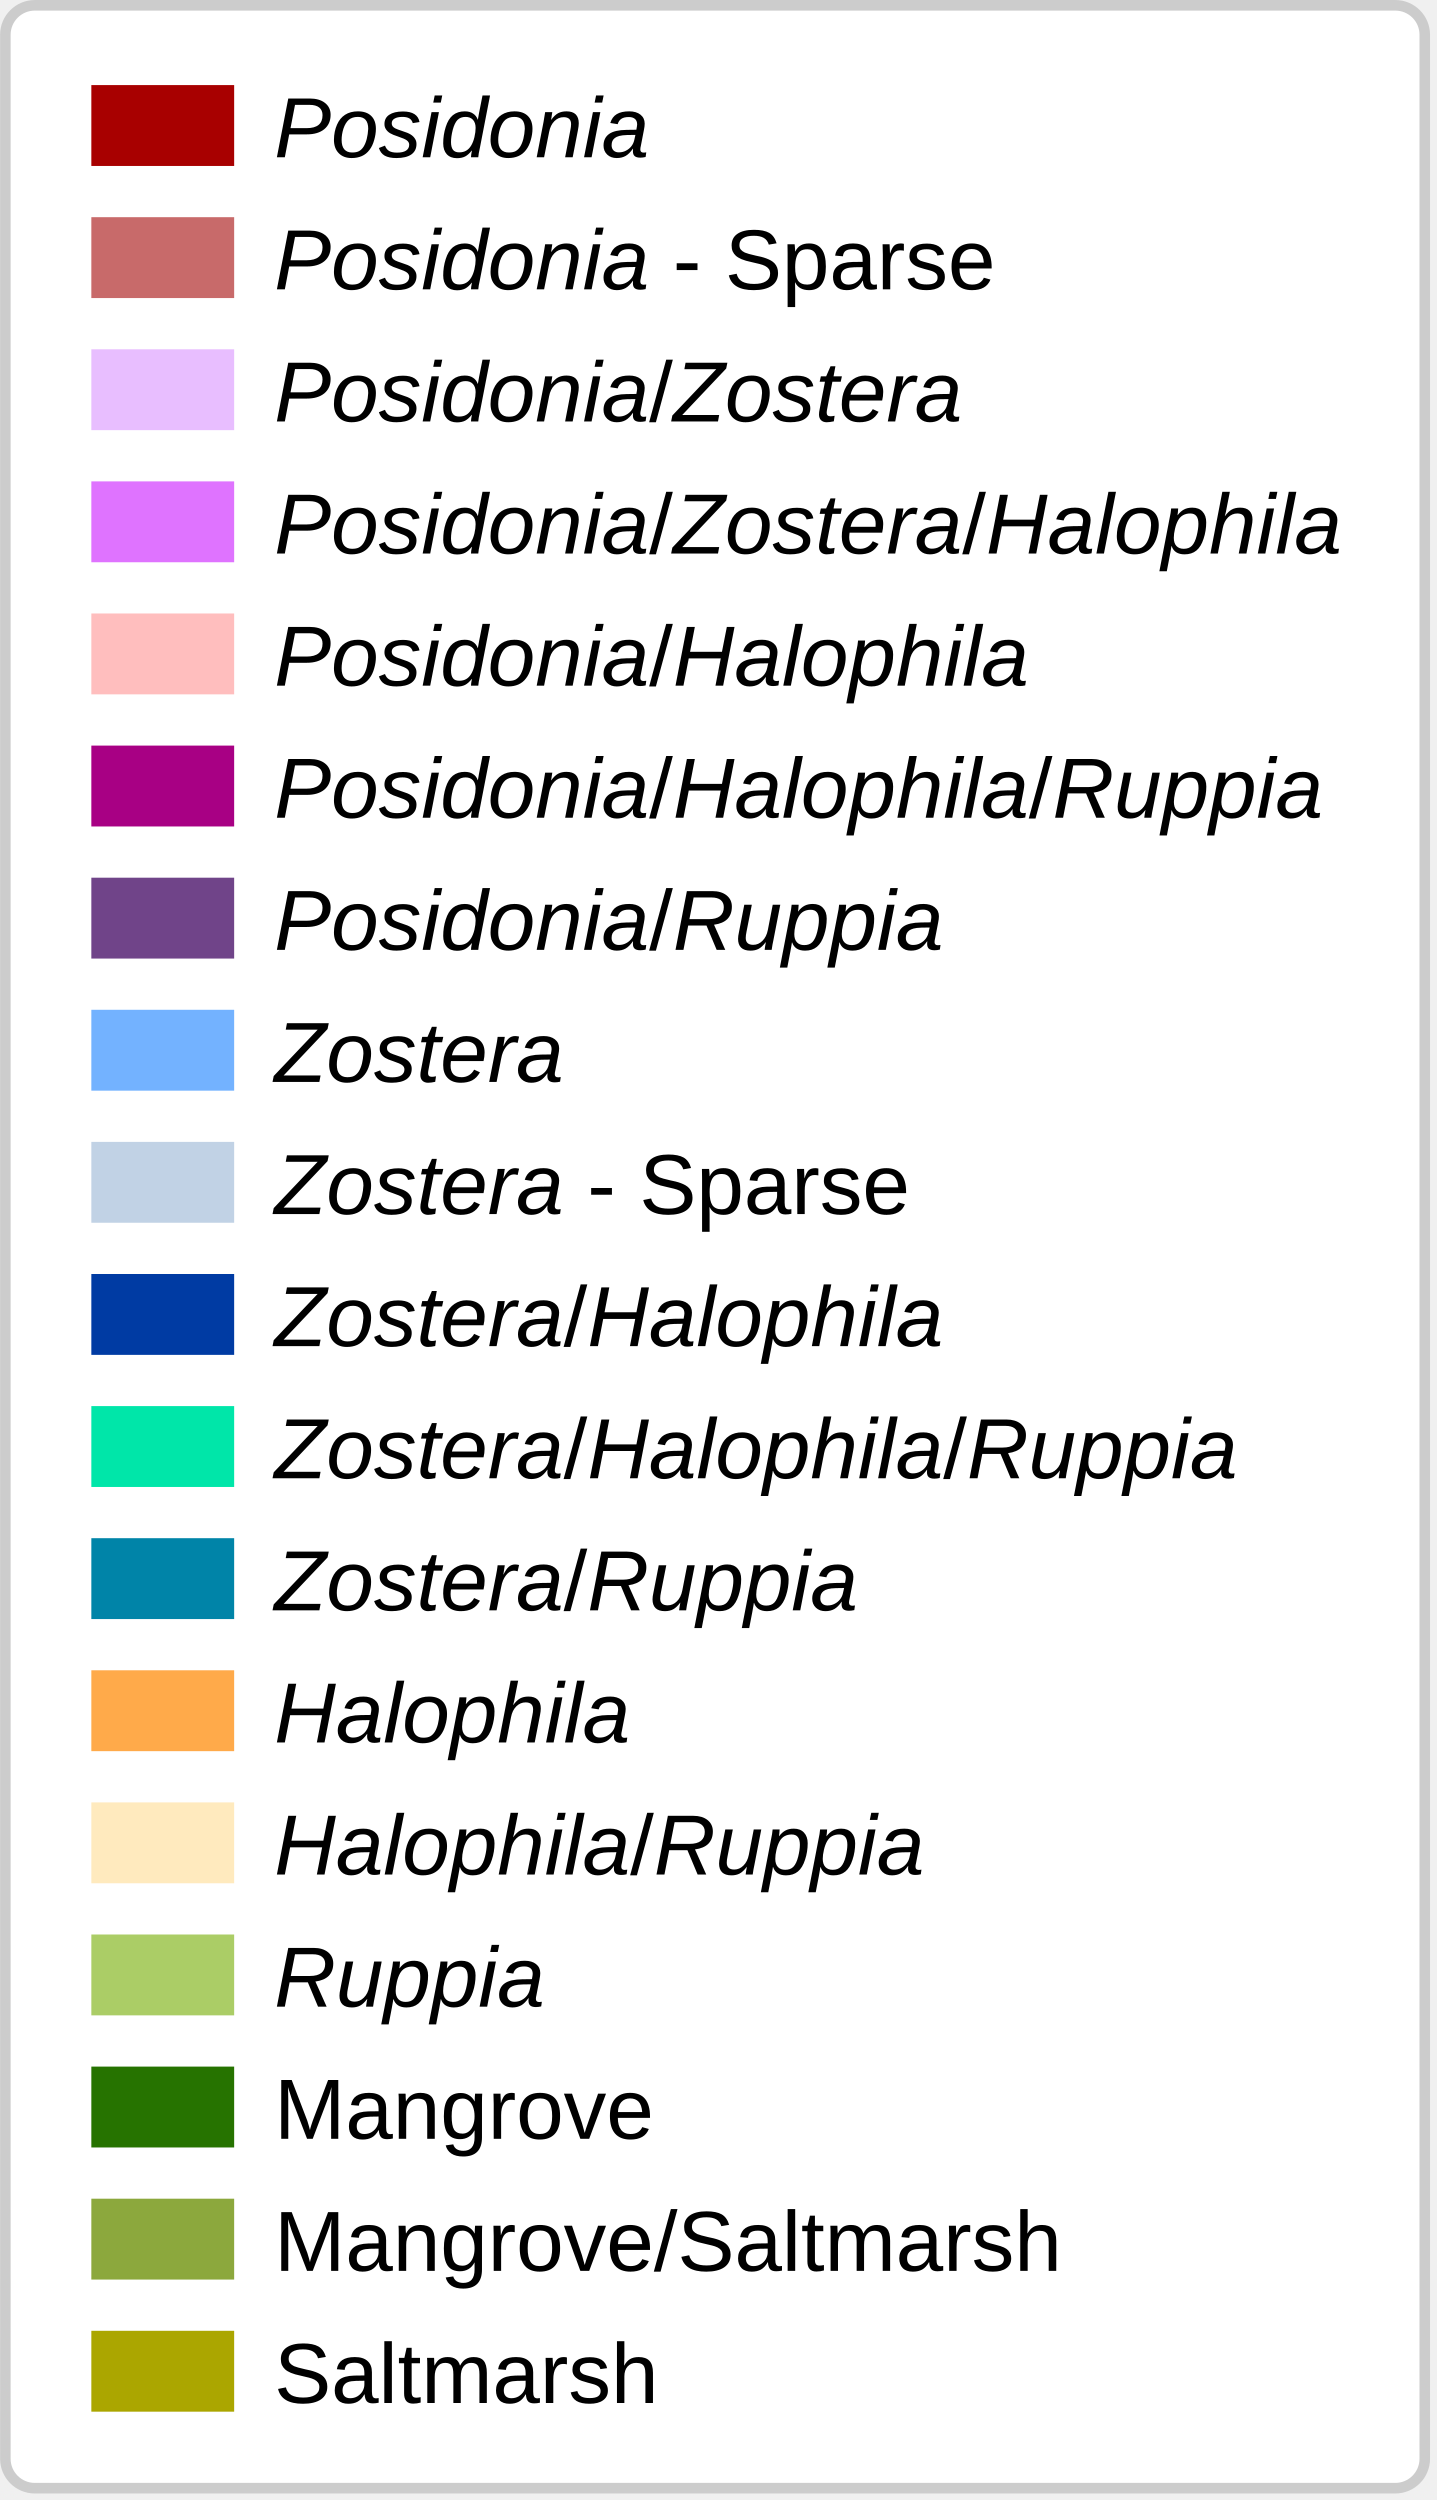
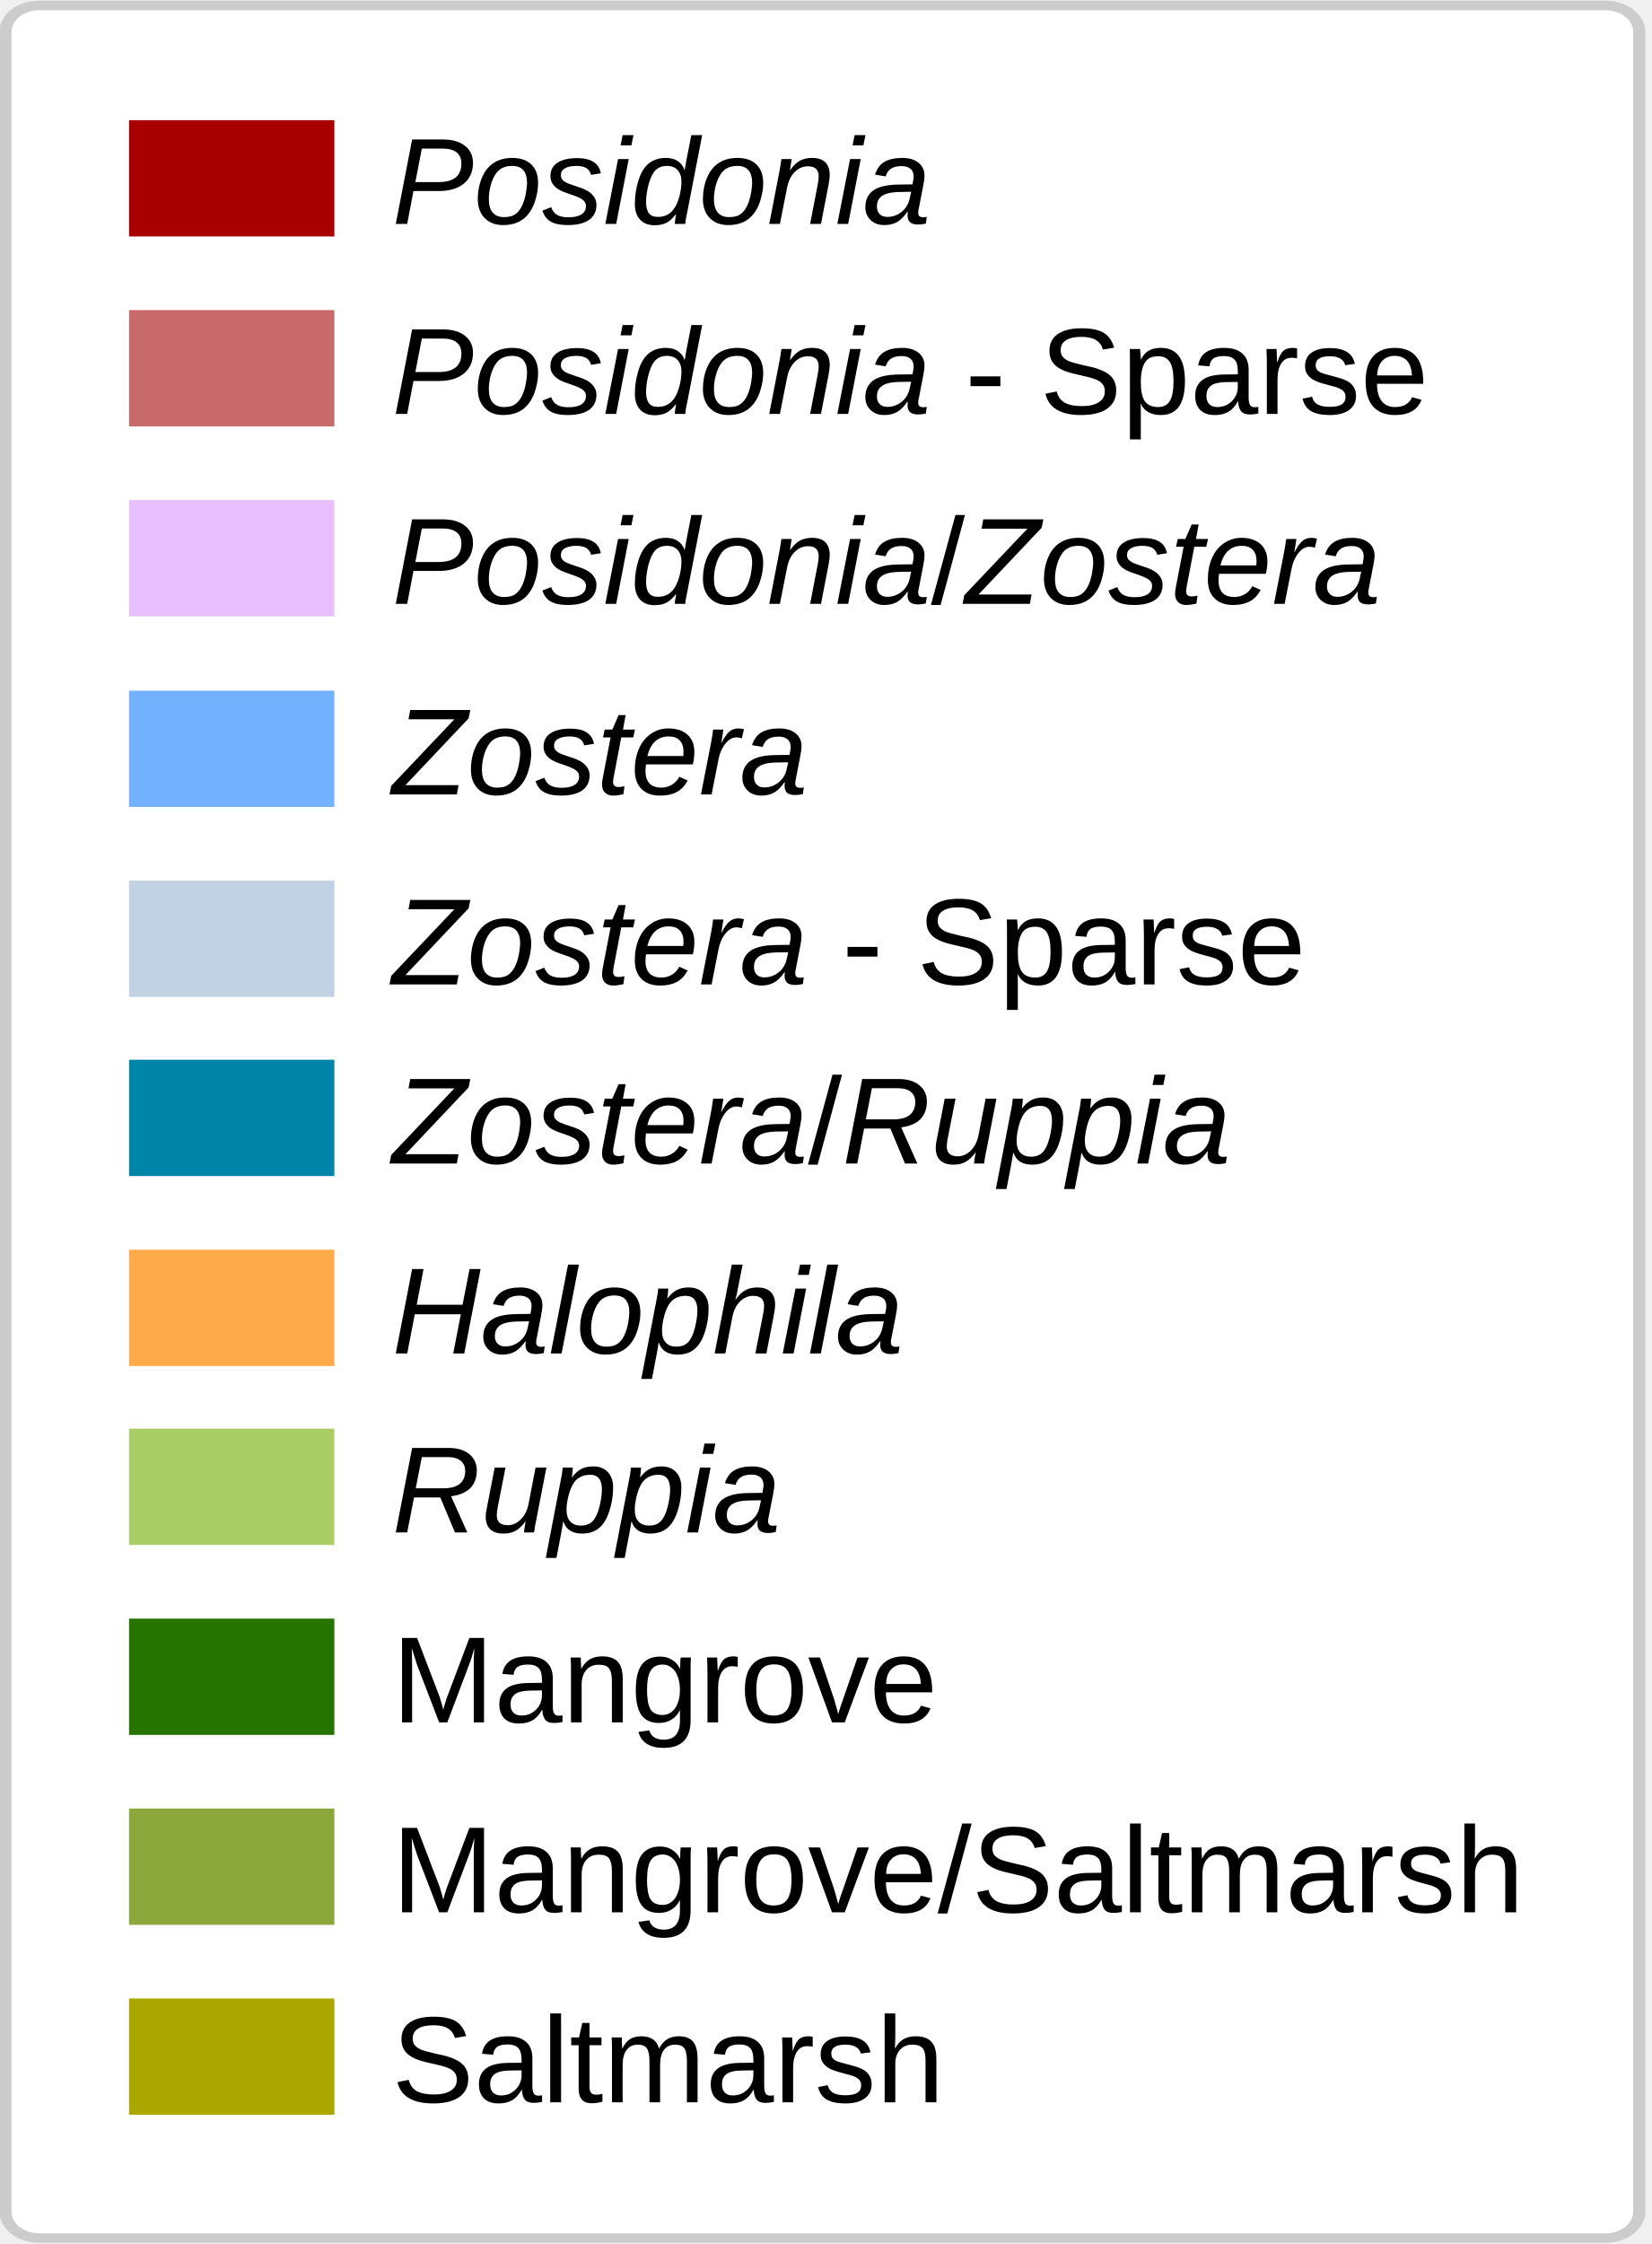
- <svg xmlns="http://www.w3.org/2000/svg" width="100%" height="100%" viewBox="0 0 185 322" version="1.1" xml:space="preserve" style="fill-rule:evenodd;clip-rule:evenodd;stroke-linecap:square;stroke-linejoin:bevel;">
-   <g transform="matrix(0.923441,0,0,0.923441,11.7636,10.9592)">
+ <svg xmlns="http://www.w3.org/2000/svg" width="100%" height="100%" viewBox="0 0 148 201" version="1.1" xml:space="preserve" style="fill-rule:evenodd;clip-rule:evenodd;stroke-linecap:square;stroke-linejoin:bevel;">
+   <g transform="matrix(0.923441,0,0,0.923441,11.5614,10.7633)">
    <path d="M0.001,0L19.921,0L19.921,11.28L0.001,11.28L0.001,0" style="fill:rgb(168,0,0);stroke:rgb(168,0,0);stroke-width:0.74px;" />
  </g>
-   <g transform="matrix(1.09068,0,0,1.09068,35.3221,20.2548)">
+   <g transform="matrix(1.09068,0,0,1.09068,35.1199,20.0589)">
+     <g transform="matrix(10.08,0,0,10.08,44.2723,0)">
+         </g>
    <text x="0px" y="0px" style="font-family:'ArialMT', 'Arial', sans-serif;font-size:10.08px;">Posidonia</text>
  </g>
-   <g transform="matrix(0.923441,0,0,0.923441,11.7636,27.9738)">
+   <g transform="matrix(0.923441,0,0,0.923441,11.5614,27.7779)">
    <path d="M0.001,0L19.921,0L19.921,11.28L0.001,11.28L0.001,0" style="fill:rgb(200,106,106);stroke:rgb(200,106,106);stroke-width:0.24px;" />
  </g>
-   <g transform="matrix(1.09068,0,0,1.09068,35.3221,37.2694)">
+   <g transform="matrix(1.09068,0,0,1.09068,35.1199,37.0735)">
+     <g transform="matrix(10.08,0,0,10.08,85.1681,0)">
+         </g>
    <text x="0px" y="0px" style="font-family:'ArialMT', 'Arial', sans-serif;font-size:10.08px;">Posidonia - Sparse</text>
  </g>
-   <g transform="matrix(0.923441,0,0,0.923441,11.7636,44.9883)">
+   <g transform="matrix(0.923441,0,0,0.923441,11.5614,44.7924)">
    <path d="M0.001,0L19.921,0L19.921,11.28L0.001,11.28L0.001,0" style="fill:rgb(232,190,255);stroke:rgb(232,190,255);stroke-width:0.74px;" />
  </g>
-   <g transform="matrix(1.09068,0,0,1.09068,35.3221,54.284)">
+   <g transform="matrix(1.09068,0,0,1.09068,35.1199,54.0881)">
+     <g transform="matrix(10.08,0,0,10.08,81.2454,0)">
+         </g>
    <text x="0px" y="0px" style="font-family:'ArialMT', 'Arial', sans-serif;font-size:10.08px;">Posidonia/Zostera</text>
  </g>
-   <g transform="matrix(0.923441,0,0,0.923441,11.7636,62.0025)">
-     <path d="M0.001,0L19.921,0L19.921,11.28L0.001,11.28L0.001,0" style="fill:rgb(223,115,255);stroke:rgb(223,115,255);stroke-width:0.74px;" />
-   </g>
-   <g transform="matrix(1.09068,0,0,1.09068,35.3221,71.2986)">
-     <text x="0px" y="0px" style="font-family:'ArialMT', 'Arial', sans-serif;font-size:10.08px;">Posidonia/Zostera/Halophila</text>
-   </g>
-   <g transform="matrix(0.923441,0,0,0.923441,11.7636,79.0166)">
-     <path d="M0.001,0L19.921,0L19.921,11.28L0.001,11.28L0.001,0" style="fill:rgb(255,190,190);stroke:rgb(255,190,190);stroke-width:0.74px;" />
-   </g>
-   <g transform="matrix(1.09068,0,0,1.09068,35.3221,88.3132)">
-     <text x="0px" y="0px" style="font-family:'ArialMT', 'Arial', sans-serif;font-size:10.08px;">Posidonia/Halophila</text>
-   </g>
-   <g transform="matrix(0.923441,0,0,0.923441,11.7636,96.0327)">
-     <path d="M0.001,0L19.921,0L19.921,11.28L0.001,11.28L0.001,0" style="fill:rgb(168,0,132);stroke:rgb(168,0,132);stroke-width:0.74px;" />
-   </g>
-   <g transform="matrix(1.09068,0,0,1.09068,35.3221,105.328)">
-     <text x="0px" y="0px" style="font-family:'ArialMT', 'Arial', sans-serif;font-size:10.08px;">Posidonia/Halophila/Ruppia</text>
-   </g>
-   <g transform="matrix(0.923441,0,0,0.923441,11.7636,113.047)">
-     <path d="M0.001,0L19.921,0L19.921,11.28L0.001,11.28L0.001,0" style="fill:rgb(112,68,137);stroke:rgb(112,68,137);stroke-width:0.74px;" />
-   </g>
-   <g transform="matrix(1.09068,0,0,1.09068,35.3221,122.342)">
-     <text x="0px" y="0px" style="font-family:'ArialMT', 'Arial', sans-serif;font-size:10.08px;">Posidonia/Ruppia</text>
-   </g>
-   <g transform="matrix(0.923441,0,0,0.923441,11.7636,130.061)">
+   <g transform="matrix(0.923441,0,0,0.923441,11.5614,61.8651)">
    <path d="M0.001,0L19.921,0L19.921,11.28L0.001,11.28L0.001,0" style="fill:rgb(115,178,255);stroke:rgb(115,178,255);stroke-width:0.74px;" />
  </g>
-   <g transform="matrix(1.09068,0,0,1.09068,35.3221,139.357)">
+   <g transform="matrix(1.09068,0,0,1.09068,35.1199,71.1611)">
+     <g transform="matrix(10.08,0,0,10.08,34.1726,0)">
+         </g>
    <text x="0px" y="0px" style="font-family:'ArialMT', 'Arial', sans-serif;font-size:10.08px;">Zostera</text>
  </g>
-   <g transform="matrix(0.923441,0,0,0.923441,11.7636,147.075)">
+   <g transform="matrix(0.923441,0,0,0.923441,11.5614,78.8791)">
    <path d="M0.001,0L19.921,0L19.921,11.28L0.001,11.28L0.001,0" style="fill:rgb(193,210,229);stroke:rgb(193,210,229);stroke-width:0.24px;" />
  </g>
-   <g transform="matrix(1.09068,0,0,1.09068,35.3221,156.371)">
+   <g transform="matrix(1.09068,0,0,1.09068,35.1199,88.1751)">
+     <g transform="matrix(10.08,0,0,10.08,68.9112,0)">
+         </g>
    <text x="0px" y="0px" style="font-family:'ArialMT', 'Arial', sans-serif;font-size:10.08px;">Zostera Sparse</text>
  </g>
-   <g transform="matrix(0.923441,0,0,0.923441,11.7636,164.091)">
-     <path d="M0.001,0L19.921,0L19.921,11.28L0.001,11.28L0.001,0" style="fill:rgb(0,59,163);stroke:rgb(0,59,163);stroke-width:0.74px;" />
-   </g>
-   <g transform="matrix(1.09068,0,0,1.09068,35.3221,173.386)">
-     <text x="0px" y="0px" style="font-family:'ArialMT', 'Arial', sans-serif;font-size:10.08px;">Zostera/Halophila</text>
-   </g>
-   <g transform="matrix(0.923441,0,0,0.923441,11.7636,181.105)">
-     <path d="M0.001,0L19.921,0L19.921,11.28L0.001,11.28L0.001,0" style="fill:rgb(0,230,169);stroke:rgb(0,230,169);stroke-width:0.74px;" />
-   </g>
-   <g transform="matrix(1.09068,0,0,1.09068,35.3221,190.401)">
-     <text x="0px" y="0px" style="font-family:'ArialMT', 'Arial', sans-serif;font-size:10.08px;">Zostera/Halophila/Ruppia</text>
-   </g>
-   <g transform="matrix(0.923441,0,0,0.923441,11.7636,198.119)">
+   <g transform="matrix(0.923441,0,0,0.923441,11.5614,94.9231)">
    <path d="M0.001,0L19.921,0L19.921,11.28L0.001,11.28L0.001,0" style="fill:rgb(0,132,168);stroke:rgb(0,132,168);stroke-width:0.74px;" />
  </g>
-   <g transform="matrix(1.09068,0,0,1.09068,35.3221,207.415)">
+   <g transform="matrix(1.09068,0,0,1.09068,35.1199,104.219)">
+     <g transform="matrix(10.08,0,0,10.08,68.9161,0)">
+         </g>
    <text x="0px" y="0px" style="font-family:'ArialMT', 'Arial', sans-serif;font-size:10.08px;">Zostera/Ruppia</text>
  </g>
-   <g transform="matrix(0.923441,0,0,0.923441,11.7636,215.133)">
+   <g transform="matrix(0.923441,0,0,0.923441,11.5614,111.937)">
    <path d="M0.001,0L19.921,0L19.921,11.28L0.001,11.28L0.001,0" style="fill:rgb(255,170,74);stroke:rgb(255,170,0);stroke-width:0.74px;" />
  </g>
-   <g transform="matrix(1.09068,0,0,1.09068,35.3221,224.43)">
+   <g transform="matrix(1.09068,0,0,1.09068,35.1199,121.234)">
+     <g transform="matrix(10.08,0,0,10.08,42.0279,0)">
+         </g>
    <text x="0px" y="0px" style="font-family:'ArialMT', 'Arial', sans-serif;font-size:10.08px;">Halophila</text>
  </g>
-   <g transform="matrix(0.923441,0,0,0.923441,11.7636,232.149)">
-     <path d="M0.001,0L19.921,0L19.921,11.28L0.001,11.28L0.001,0" style="fill:rgb(255,234,190);stroke:rgb(255,234,190);stroke-width:0.74px;" />
-   </g>
-   <g transform="matrix(1.09068,0,0,1.09068,35.3221,241.444)">
-     <text x="0px" y="0px" style="font-family:'ArialMT', 'Arial', sans-serif;font-size:10.08px;">Halophila/Ruppia</text>
-   </g>
-   <g transform="matrix(0.923441,0,0,0.923441,11.7636,249.163)">
+   <g transform="matrix(0.923441,0,0,0.923441,11.5614,127.967)">
    <path d="M0.001,0L19.921,0L19.921,11.28L0.001,11.28L0.001,0" style="fill:rgb(171,205,102);stroke:rgb(171,205,102);stroke-width:0.74px;" />
  </g>
-   <g transform="matrix(1.09068,0,0,1.09068,35.3221,258.459)">
+   <g transform="matrix(1.09068,0,0,1.09068,35.1199,137.263)">
+     <g transform="matrix(10.08,0,0,10.08,31.943,0)">
+         </g>
    <text x="0px" y="0px" style="font-family:'ArialMT', 'Arial', sans-serif;font-size:10.08px;">Ruppia</text>
  </g>
-   <g transform="matrix(0.923441,0,0,0.923441,11.7636,266.178)">
+   <g transform="matrix(0.923441,0,0,0.923441,11.5614,144.982)">
    <path d="M0.001,0L19.921,0L19.921,11.28L0.001,11.28L0.001,0" style="fill:rgb(38,115,0);" />
  </g>
-   <g transform="matrix(1.09068,0,0,1.09068,35.3221,275.474)">
+   <g transform="matrix(1.09068,0,0,1.09068,35.1199,154.278)">
+     <g transform="matrix(10.08,0,0,10.08,44.8235,0)">
+         </g>
    <text x="0px" y="0px" style="font-family:'ArialMT', 'Arial', sans-serif;font-size:10.08px;">Mangrove</text>
  </g>
-   <g transform="matrix(0.923441,0,0,0.923441,11.7636,283.192)">
+   <g transform="matrix(0.923441,0,0,0.923441,11.5614,161.996)">
    <path d="M0.001,0L19.921,0L19.921,11.28L0.001,11.28L0.001,0" style="fill:rgb(140,168,61);stroke:rgb(140,168,61);stroke-width:0.74px;" />
  </g>
-   <g transform="matrix(1.09068,0,0,1.09068,35.3221,292.488)">
+   <g transform="matrix(1.09068,0,0,1.09068,35.1199,171.292)">
+     <g transform="matrix(10.08,0,0,10.08,92.9988,0)">
+         </g>
    <text x="0px" y="0px" style="font-family:'ArialMT', 'Arial', sans-serif;font-size:10.08px;">Mangrove/Saltmarsh</text>
  </g>
-   <g transform="matrix(0.923441,0,0,0.923441,11.7636,300.207)">
+   <g transform="matrix(0.923441,0,0,0.923441,11.5614,179.011)">
    <path d="M0.001,0L19.921,0L19.921,11.28L0.001,11.28L0.001,0" style="fill:rgb(171,166,0);stroke:rgb(171,166,0);stroke-width:0.74px;" />
  </g>
-   <g transform="matrix(1.09068,0,0,1.09068,35.3221,309.503)">
+   <g transform="matrix(1.09068,0,0,1.09068,35.1199,188.307)">
+     <g transform="matrix(10.08,0,0,10.08,45.3748,0)">
+         </g>
    <text x="0px" y="0px" style="font-family:'ArialMT', 'Arial', sans-serif;font-size:10.08px;">Saltmarsh</text>
  </g>
-   <g transform="matrix(0.997756,0,0,1.00258,0.415103,-0.0266116)">
+   <g transform="matrix(0.798914,0,0,0.626962,0.26781,0.0437944)">
    <path d="M183.507,4.491C183.507,2.403 181.804,0.709 179.707,0.709L4.076,0.709C1.978,0.709 0.276,2.403 0.276,4.491L0.276,315.899C0.276,317.986 1.978,319.681 4.076,319.681L179.707,319.681C181.804,319.681 183.507,317.986 183.507,315.899L183.507,4.491Z" style="fill:white;stroke:rgb(204,204,204);stroke-width:1.36px;stroke-linecap:round;stroke-linejoin:round;stroke-miterlimit:1.5;" />
  </g>
-   <g transform="matrix(0.923441,0,0,0.923441,11.7636,10.9592)">
+   <g transform="matrix(0.923441,0,0,0.923441,11.5614,10.7633)">
    <path d="M0.001,0L19.921,0L19.921,11.28L0.001,11.28L0.001,0" style="fill:rgb(168,0,0);" />
  </g>
-   <g transform="matrix(1.09068,0,0,1.09068,35.3221,20.2548)">
+   <g transform="matrix(1.09068,0,0,1.09068,35.1199,20.0589)">
+     <g transform="matrix(10.08,0,0,10.08,44.2723,0)">
+         </g>
    <text x="0px" y="0px" style="font-family:'Arial-ItalicMT', 'Arial', sans-serif;font-style:italic;font-size:10.08px;">Posidonia</text>
  </g>
-   <g transform="matrix(0.923441,0,0,0.923441,11.7636,27.9738)">
+   <g transform="matrix(0.923441,0,0,0.923441,11.5614,27.7779)">
    <path d="M0.001,0L19.921,0L19.921,11.28L0.001,11.28L0.001,0" style="fill:rgb(200,106,106);" />
  </g>
-   <g transform="matrix(1.09068,0,0,1.09068,35.3221,37.2694)">
-     <g>
-       <text x="0px" y="0px" style="font-family:'Arial-ItalicMT', 'Arial', sans-serif;font-style:italic;font-size:10.08px;">Posidonia</text>
-       <text x="47.073px" y="0px" style="font-family:'ArialMT', 'Arial', sans-serif;font-size:10.08px;">- Sparse</text>
-     </g>
+   <g transform="matrix(1.09068,0,0,1.09068,35.1199,37.0735)">
+     <text x="0px" y="0px" style="font-family:'Arial-ItalicMT', 'Arial', sans-serif;font-style:italic;font-size:10.08px;">Posidonia</text>
+     <g transform="matrix(10.08,0,0,10.08,85.1681,0)">
+         </g>
+     <text x="47.073px" y="0px" style="font-family:'ArialMT', 'Arial', sans-serif;font-size:10.08px;">- Sparse</text>
  </g>
-   <g transform="matrix(0.923441,0,0,0.923441,11.7636,44.9883)">
+   <g transform="matrix(0.923441,0,0,0.923441,11.5614,44.7924)">
    <path d="M0.001,0L19.921,0L19.921,11.28L0.001,11.28L0.001,0" style="fill:rgb(232,190,255);" />
  </g>
-   <g transform="matrix(1.09068,0,0,1.09068,35.3221,54.284)">
-     <g>
-       <text x="0px" y="0px" style="font-family:'Arial-ItalicMT', 'Arial', sans-serif;font-style:italic;font-size:10.08px;">Posidonia</text>
-       <text x="44.272px" y="0px" style="font-family:'ArialMT', 'Arial', sans-serif;font-size:10.08px;">/</text>
-       <text x="47.073px" y="0px" style="font-family:'Arial-ItalicMT', 'Arial', sans-serif;font-style:italic;font-size:10.08px;">Zostera</text>
-     </g>
+   <g transform="matrix(1.09068,0,0,1.09068,35.1199,54.0881)">
+     <text x="0px" y="0px" style="font-family:'Arial-ItalicMT', 'Arial', sans-serif;font-style:italic;font-size:10.08px;">Posidonia</text>
+     <text x="44.272px" y="0px" style="font-family:'ArialMT', 'Arial', sans-serif;font-size:10.08px;">/</text>
+     <g transform="matrix(10.08,0,0,10.08,81.2454,0)">
+         </g>
+     <text x="47.073px" y="0px" style="font-family:'Arial-ItalicMT', 'Arial', sans-serif;font-style:italic;font-size:10.08px;">Zostera</text>
  </g>
-   <g transform="matrix(0.923441,0,0,0.923441,11.7636,62.0025)">
-     <path d="M0.001,0L19.921,0L19.921,11.28L0.001,11.28L0.001,0" style="fill:rgb(223,115,255);" />
-   </g>
-   <g transform="matrix(1.09068,0,0,1.09068,35.3221,71.2986)">
-     <g>
-       <text x="0px" y="0px" style="font-family:'Arial-ItalicMT', 'Arial', sans-serif;font-style:italic;font-size:10.08px;">Posidonia</text>
-       <text x="44.272px" y="0px" style="font-family:'ArialMT', 'Arial', sans-serif;font-size:10.08px;">/</text>
-       <text x="47.073px" y="0px" style="font-family:'Arial-ItalicMT', 'Arial', sans-serif;font-style:italic;font-size:10.08px;">Zostera</text>
-       <text x="81.245px" y="0px" style="font-family:'ArialMT', 'Arial', sans-serif;font-size:10.08px;">/</text>
-       <text x="84.046px" y="0px" style="font-family:'Arial-ItalicMT', 'Arial', sans-serif;font-style:italic;font-size:10.08px;">Halophila</text>
-     </g>
-   </g>
-   <g transform="matrix(0.923441,0,0,0.923441,11.7636,79.0166)">
-     <path d="M0.001,0L19.921,0L19.921,11.28L0.001,11.28L0.001,0" style="fill:rgb(255,190,190);" />
-   </g>
-   <g transform="matrix(1.09068,0,0,1.09068,35.3221,88.3132)">
-     <g>
-       <text x="0px" y="0px" style="font-family:'Arial-ItalicMT', 'Arial', sans-serif;font-style:italic;font-size:10.08px;">Posidonia</text>
-       <text x="44.272px" y="0px" style="font-family:'ArialMT', 'Arial', sans-serif;font-size:10.08px;">/</text>
-       <text x="47.073px" y="0px" style="font-family:'Arial-ItalicMT', 'Arial', sans-serif;font-style:italic;font-size:10.08px;">Halophila</text>
-     </g>
-   </g>
-   <g transform="matrix(0.923441,0,0,0.923441,11.7636,96.0327)">
-     <path d="M0.001,0L19.921,0L19.921,11.28L0.001,11.28L0.001,0" style="fill:rgb(168,0,132);" />
-   </g>
-   <g transform="matrix(1.09068,0,0,1.09068,35.3221,105.328)">
-     <g>
-       <text x="0px" y="0px" style="font-family:'Arial-ItalicMT', 'Arial', sans-serif;font-style:italic;font-size:10.08px;">Posidonia</text>
-       <text x="44.272px" y="0px" style="font-family:'ArialMT', 'Arial', sans-serif;font-size:10.08px;">/</text>
-       <text x="47.073px" y="0px" style="font-family:'Arial-ItalicMT', 'Arial', sans-serif;font-style:italic;font-size:10.08px;">Halophila</text>
-       <text x="89.101px" y="0px" style="font-family:'ArialMT', 'Arial', sans-serif;font-size:10.08px;">/</text>
-       <text x="91.901px" y="0px" style="font-family:'Arial-ItalicMT', 'Arial', sans-serif;font-style:italic;font-size:10.08px;">Ruppia</text>
-     </g>
-   </g>
-   <g transform="matrix(0.923441,0,0,0.923441,11.7636,113.047)">
-     <path d="M0.001,0L19.921,0L19.921,11.28L0.001,11.28L0.001,0" style="fill:rgb(112,68,137);" />
-   </g>
-   <g transform="matrix(1.09068,0,0,1.09068,35.3221,122.342)">
-     <g>
-       <text x="0px" y="0px" style="font-family:'Arial-ItalicMT', 'Arial', sans-serif;font-style:italic;font-size:10.08px;">Posidonia</text>
-       <text x="44.272px" y="0px" style="font-family:'ArialMT', 'Arial', sans-serif;font-size:10.08px;">/</text>
-       <text x="47.073px" y="0px" style="font-family:'Arial-ItalicMT', 'Arial', sans-serif;font-style:italic;font-size:10.08px;">Ruppia</text>
-     </g>
-   </g>
-   <g transform="matrix(0.923441,0,0,0.923441,11.7636,130.061)">
+   <g transform="matrix(0.923441,0,0,0.923441,11.5614,61.8651)">
    <path d="M0.001,0L19.921,0L19.921,11.28L0.001,11.28L0.001,0" style="fill:rgb(115,178,255);" />
  </g>
-   <g transform="matrix(1.09068,0,0,1.09068,35.3221,139.357)">
+   <g transform="matrix(1.09068,0,0,1.09068,35.1199,71.1611)">
+     <g transform="matrix(10.08,0,0,10.08,34.1726,0)">
+         </g>
    <text x="0px" y="0px" style="font-family:'Arial-ItalicMT', 'Arial', sans-serif;font-style:italic;font-size:10.08px;">Zostera</text>
  </g>
-   <g transform="matrix(0.923441,0,0,0.923441,11.7636,147.075)">
+   <g transform="matrix(0.923441,0,0,0.923441,11.5614,78.8791)">
    <path d="M0.001,0L19.921,0L19.921,11.28L0.001,11.28L0.001,0" style="fill:rgb(193,210,229);" />
  </g>
-   <g transform="matrix(1.09068,0,0,1.09068,35.3221,156.371)">
-     <g>
-       <text x="0px" y="0px" style="font-family:'Arial-ItalicMT', 'Arial', sans-serif;font-style:italic;font-size:10.08px;">Zostera</text>
-       <text x="36.973px" y="0px" style="font-family:'ArialMT', 'Arial', sans-serif;font-size:10.08px;">- Sparse</text>
-     </g>
+   <g transform="matrix(1.09068,0,0,1.09068,35.1199,88.1751)">
+     <text x="0px" y="0px" style="font-family:'Arial-ItalicMT', 'Arial', sans-serif;font-style:italic;font-size:10.08px;">Zostera</text>
+     <g transform="matrix(10.08,0,0,10.08,75.0684,0)">
+         </g>
+     <text x="36.973px" y="0px" style="font-family:'ArialMT', 'Arial', sans-serif;font-size:10.08px;">- Sparse</text>
  </g>
-   <g transform="matrix(0.923441,0,0,0.923441,11.7636,164.091)">
-     <path d="M0.001,0L19.921,0L19.921,11.28L0.001,11.28L0.001,0" style="fill:rgb(0,59,163);" />
-   </g>
-   <g transform="matrix(1.09068,0,0,1.09068,35.3221,173.386)">
-     <g>
-       <text x="0px" y="0px" style="font-family:'Arial-ItalicMT', 'Arial', sans-serif;font-style:italic;font-size:10.08px;">Zostera</text>
-       <text x="34.173px" y="0px" style="font-family:'ArialMT', 'Arial', sans-serif;font-size:10.08px;">/</text>
-       <text x="36.973px" y="0px" style="font-family:'Arial-ItalicMT', 'Arial', sans-serif;font-style:italic;font-size:10.08px;">Halophila</text>
-     </g>
-   </g>
-   <g transform="matrix(0.923441,0,0,0.923441,11.7636,181.105)">
-     <path d="M0.001,0L19.921,0L19.921,11.28L0.001,11.28L0.001,0" style="fill:rgb(0,230,169);" />
-   </g>
-   <g transform="matrix(1.09068,0,0,1.09068,35.3221,190.401)">
-     <g>
-       <text x="0px" y="0px" style="font-family:'Arial-ItalicMT', 'Arial', sans-serif;font-style:italic;font-size:10.08px;">Zostera</text>
-       <text x="34.173px" y="0px" style="font-family:'ArialMT', 'Arial', sans-serif;font-size:10.08px;">/</text>
-       <text x="36.973px" y="0px" style="font-family:'Arial-ItalicMT', 'Arial', sans-serif;font-style:italic;font-size:10.08px;">Halophila</text>
-       <text x="79.001px" y="0px" style="font-family:'ArialMT', 'Arial', sans-serif;font-size:10.08px;">/</text>
-       <text x="81.802px" y="0px" style="font-family:'Arial-ItalicMT', 'Arial', sans-serif;font-style:italic;font-size:10.08px;">Ruppia</text>
-     </g>
-   </g>
-   <g transform="matrix(0.923441,0,0,0.923441,11.7636,198.119)">
+   <g transform="matrix(0.923441,0,0,0.923441,11.5614,94.9231)">
    <path d="M0.001,0L19.921,0L19.921,11.28L0.001,11.28L0.001,0" style="fill:rgb(0,132,168);" />
  </g>
-   <g transform="matrix(1.09068,0,0,1.09068,35.3221,207.415)">
-     <g>
-       <text x="0px" y="0px" style="font-family:'Arial-ItalicMT', 'Arial', sans-serif;font-style:italic;font-size:10.08px;">Zostera</text>
-       <text x="34.173px" y="0px" style="font-family:'ArialMT', 'Arial', sans-serif;font-size:10.08px;">/</text>
-       <text x="36.973px" y="0px" style="font-family:'Arial-ItalicMT', 'Arial', sans-serif;font-style:italic;font-size:10.08px;">Ruppia</text>
-     </g>
+   <g transform="matrix(1.09068,0,0,1.09068,35.1199,104.219)">
+     <text x="0px" y="0px" style="font-family:'Arial-ItalicMT', 'Arial', sans-serif;font-style:italic;font-size:10.08px;">Zostera</text>
+     <text x="34.173px" y="0px" style="font-family:'ArialMT', 'Arial', sans-serif;font-size:10.08px;">/</text>
+     <g transform="matrix(10.08,0,0,10.08,68.9161,0)">
+         </g>
+     <text x="36.973px" y="0px" style="font-family:'Arial-ItalicMT', 'Arial', sans-serif;font-style:italic;font-size:10.08px;">Ruppia</text>
  </g>
-   <g transform="matrix(0.923441,0,0,0.923441,11.7636,215.133)">
+   <g transform="matrix(0.923441,0,0,0.923441,11.5614,111.937)">
    <path d="M0.001,0L19.921,0L19.921,11.28L0.001,11.28L0.001,0" style="fill:rgb(255,170,74);" />
  </g>
-   <g transform="matrix(1.09068,0,0,1.09068,35.3221,224.43)">
+   <g transform="matrix(1.09068,0,0,1.09068,35.1199,121.234)">
+     <g transform="matrix(10.08,0,0,10.08,42.0279,0)">
+         </g>
    <text x="0px" y="0px" style="font-family:'Arial-ItalicMT', 'Arial', sans-serif;font-style:italic;font-size:10.08px;">Halophila</text>
  </g>
-   <g transform="matrix(0.923441,0,0,0.923441,11.7636,232.149)">
-     <path d="M0.001,0L19.921,0L19.921,11.28L0.001,11.28L0.001,0" style="fill:rgb(255,234,190);" />
-   </g>
-   <g transform="matrix(1.09068,0,0,1.09068,35.3221,241.444)">
-     <g>
-       <text x="0px" y="0px" style="font-family:'Arial-ItalicMT', 'Arial', sans-serif;font-style:italic;font-size:10.08px;">Halophila</text>
-       <text x="42.028px" y="0px" style="font-family:'ArialMT', 'Arial', sans-serif;font-size:10.08px;">/</text>
-       <text x="44.828px" y="0px" style="font-family:'Arial-ItalicMT', 'Arial', sans-serif;font-style:italic;font-size:10.08px;">Ruppia</text>
-     </g>
-   </g>
-   <g transform="matrix(0.923441,0,0,0.923441,11.7636,249.163)">
+   <g transform="matrix(0.923441,0,0,0.923441,11.5614,127.967)">
    <path d="M0.001,0L19.921,0L19.921,11.28L0.001,11.28L0.001,0" style="fill:rgb(171,205,102);" />
  </g>
-   <g transform="matrix(1.09068,0,0,1.09068,35.3221,258.459)">
+   <g transform="matrix(1.09068,0,0,1.09068,35.1199,137.263)">
+     <g transform="matrix(10.08,0,0,10.08,31.943,0)">
+         </g>
    <text x="0px" y="0px" style="font-family:'Arial-ItalicMT', 'Arial', sans-serif;font-style:italic;font-size:10.08px;">Ruppia</text>
  </g>
-   <g transform="matrix(0.923441,0,0,0.923441,11.7636,266.178)">
+   <g transform="matrix(0.923441,0,0,0.923441,11.5614,144.982)">
    <path d="M0.001,0L19.921,0L19.921,11.28L0.001,11.28L0.001,0" style="fill:rgb(38,115,0);" />
  </g>
-   <g transform="matrix(1.09068,0,0,1.09068,35.3221,275.474)">
+   <g transform="matrix(1.09068,0,0,1.09068,35.1199,154.278)">
+     <g transform="matrix(10.08,0,0,10.08,44.8235,0)">
+         </g>
    <text x="0px" y="0px" style="font-family:'ArialMT', 'Arial', sans-serif;font-size:10.08px;">Mangrove</text>
  </g>
-   <g transform="matrix(0.923441,0,0,0.923441,11.7636,283.192)">
+   <g transform="matrix(0.923441,0,0,0.923441,11.5614,161.996)">
    <path d="M0.001,0L19.921,0L19.921,11.28L0.001,11.28L0.001,0" style="fill:rgb(140,168,61);" />
  </g>
-   <g transform="matrix(1.09068,0,0,1.09068,35.3221,292.488)">
+   <g transform="matrix(1.09068,0,0,1.09068,35.1199,171.292)">
+     <g transform="matrix(10.08,0,0,10.08,92.9988,0)">
+         </g>
    <text x="0px" y="0px" style="font-family:'ArialMT', 'Arial', sans-serif;font-size:10.08px;">Mangrove/Saltmarsh</text>
  </g>
-   <g transform="matrix(0.923441,0,0,0.923441,11.7636,300.207)">
+   <g transform="matrix(0.923441,0,0,0.923441,11.5614,179.011)">
    <path d="M0.001,0L19.921,0L19.921,11.28L0.001,11.28L0.001,0" style="fill:rgb(171,166,0);" />
  </g>
-   <g transform="matrix(1.09068,0,0,1.09068,35.3221,309.503)">
+   <g transform="matrix(1.09068,0,0,1.09068,35.1199,188.307)">
+     <g transform="matrix(10.08,0,0,10.08,45.3748,0)">
+         </g>
    <text x="0px" y="0px" style="font-family:'ArialMT', 'Arial', sans-serif;font-size:10.08px;">Saltmarsh</text>
  </g>
</svg>
